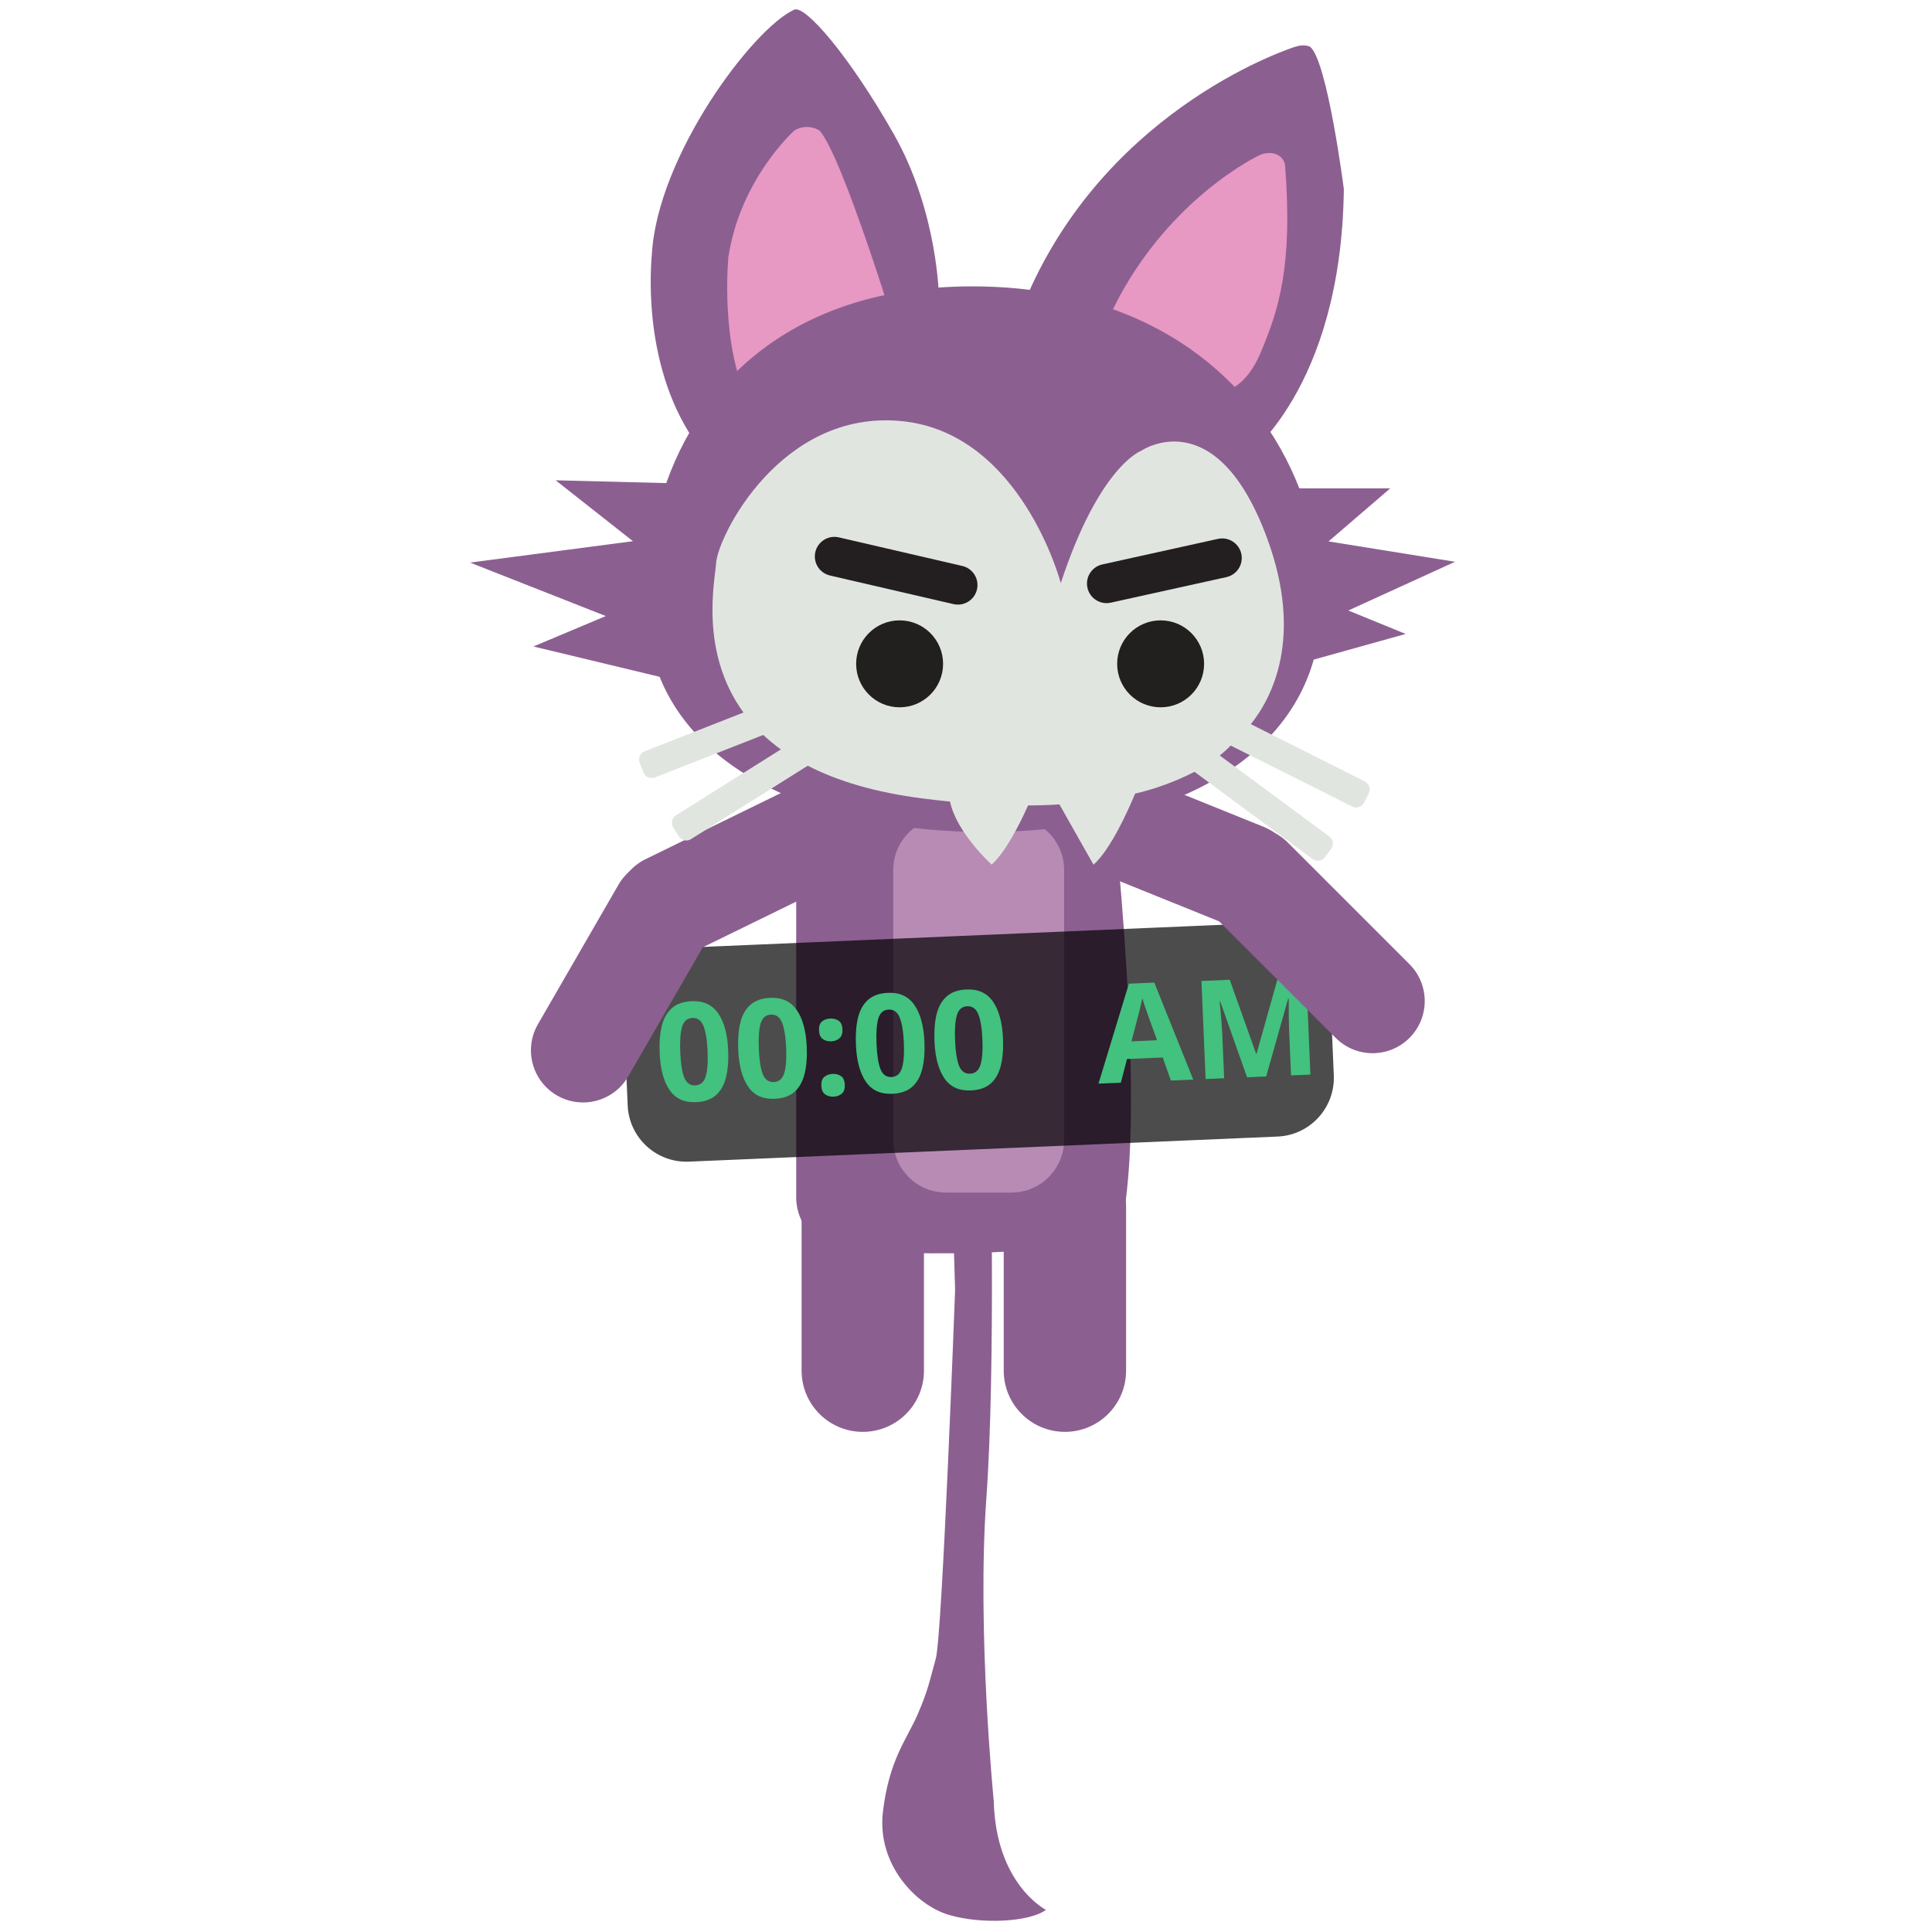
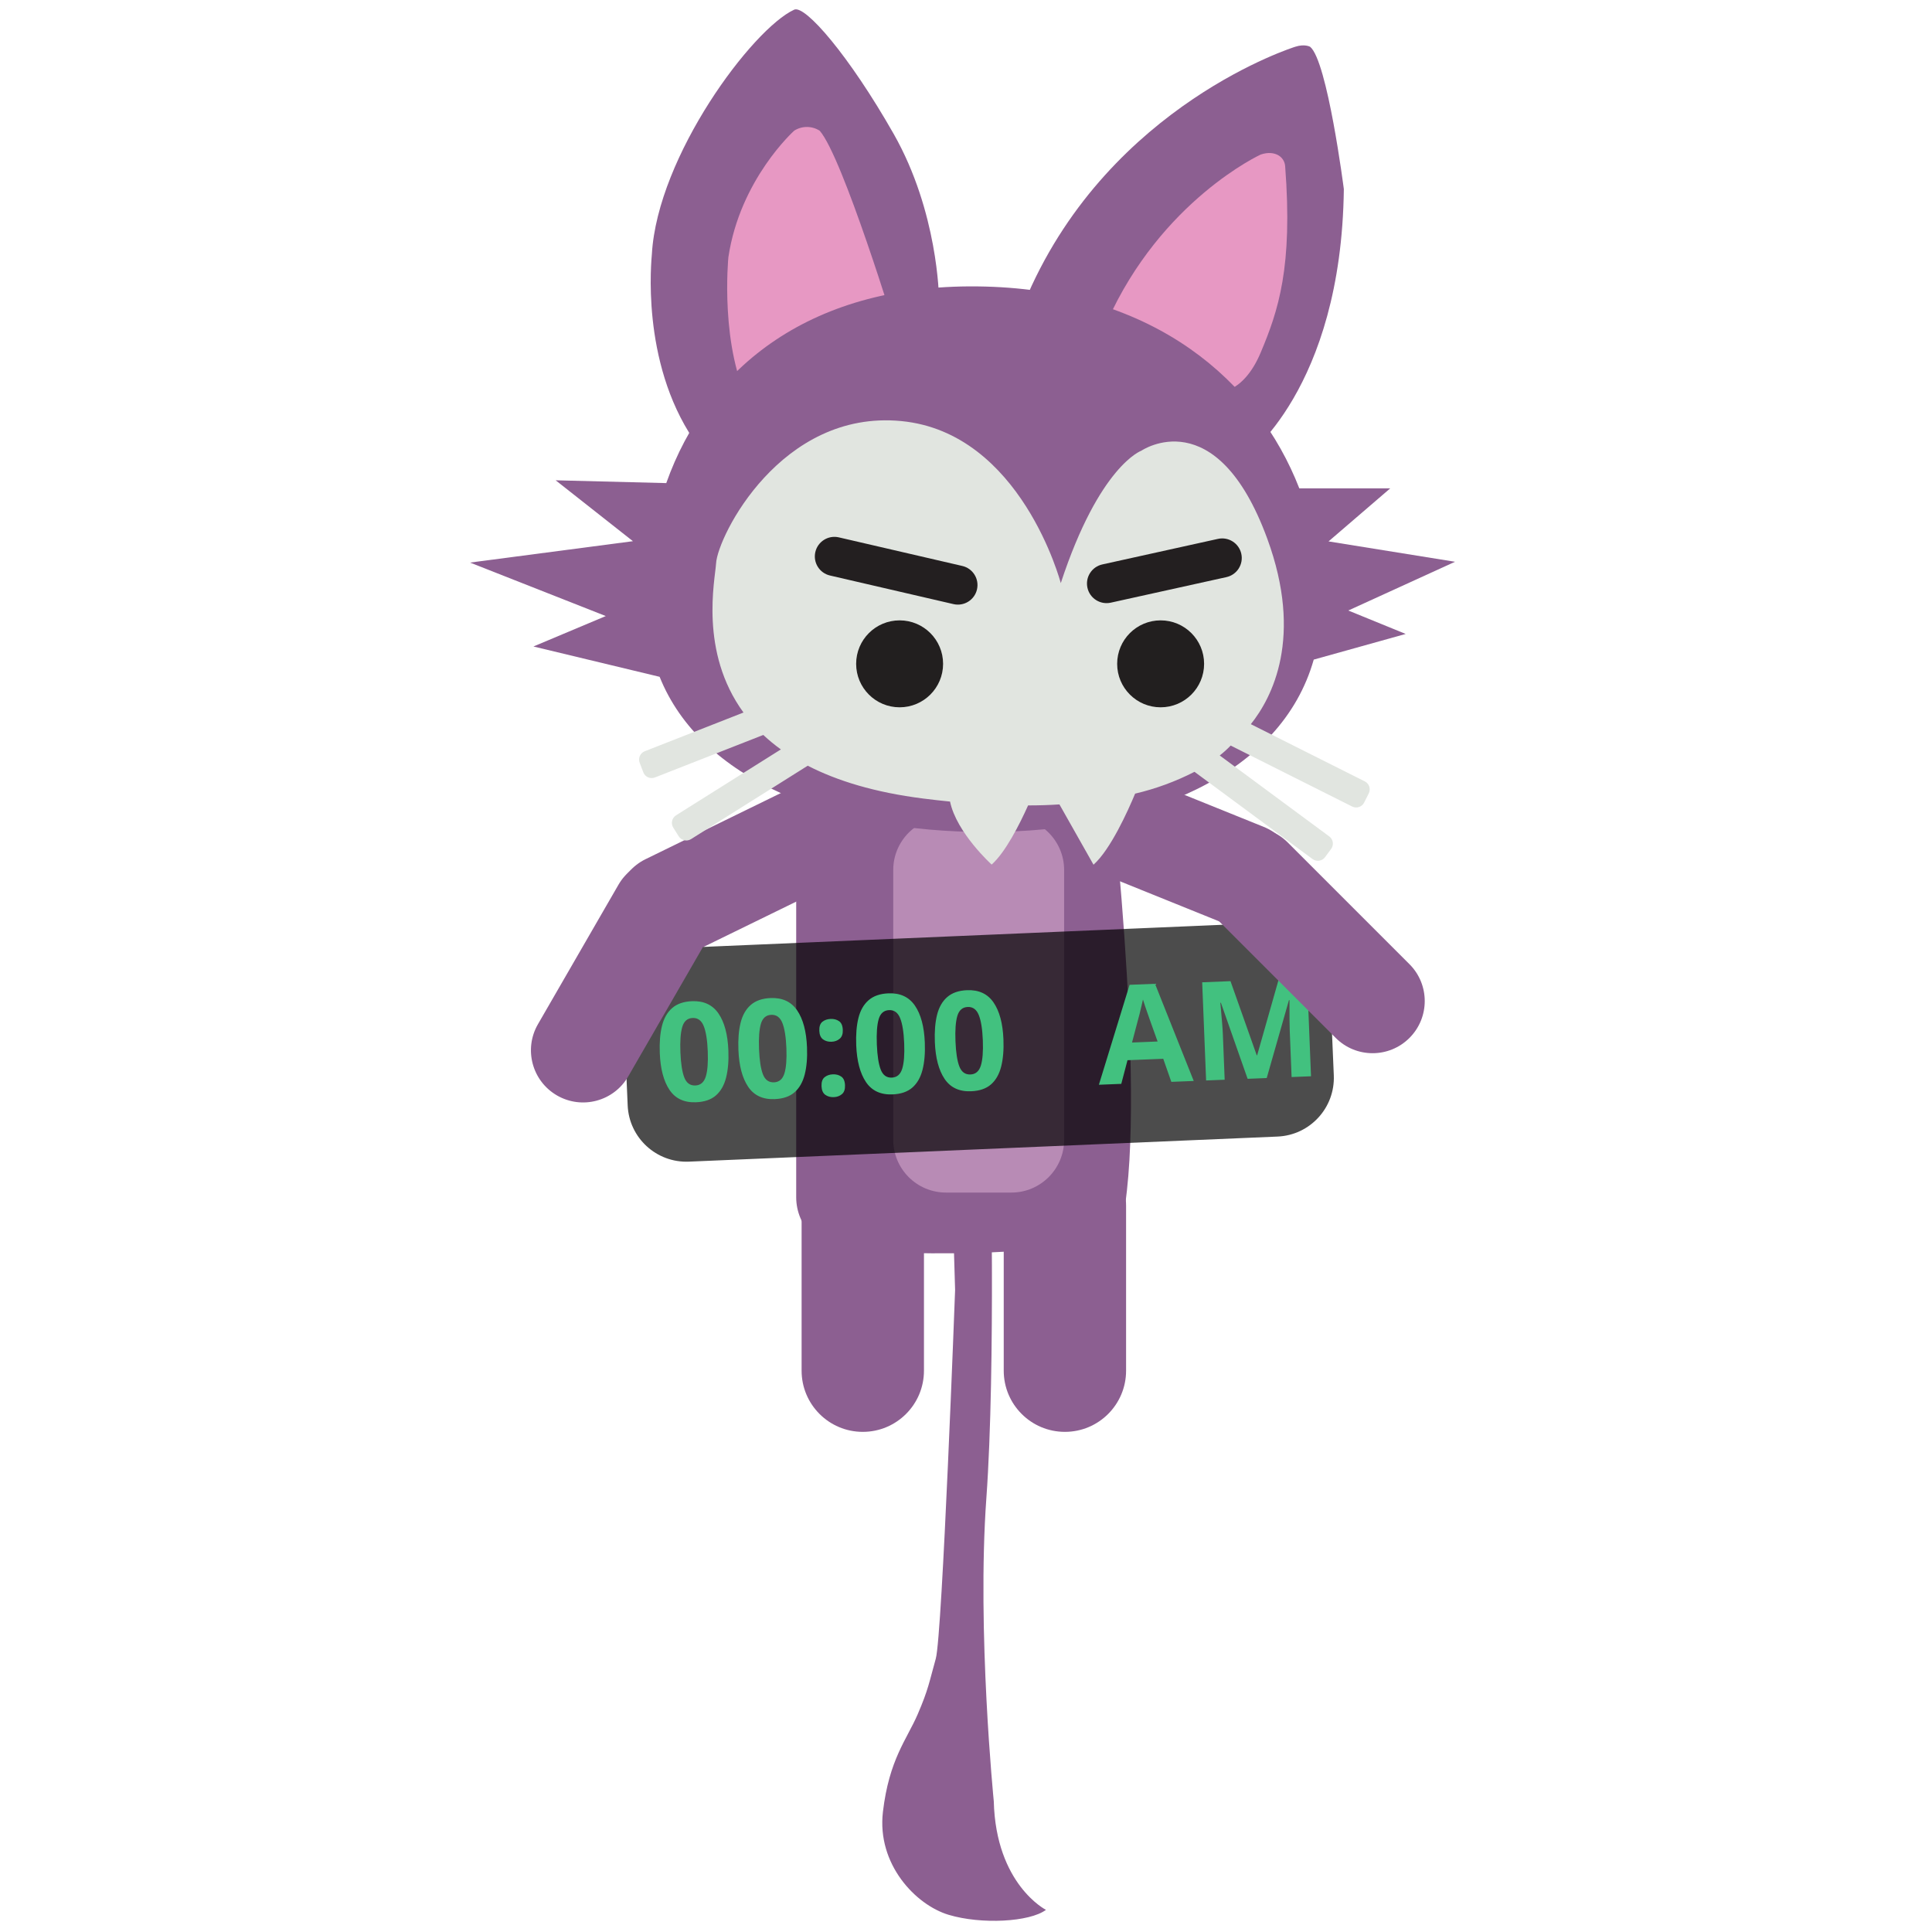
- <svg xmlns="http://www.w3.org/2000/svg" viewBox="0 0 1000 1000">
-   <g id="skullcat">
-     <path id="tail" d="M491.91,585.24l2.45,82.43s-6.62,178.84-10,190.86-3.78,15.84-9.39,28.83S460.2,910.67,457,937.82,474,986,491,991.1s42,3.72,50.38-2.56c0,0-25.92-13.13-27-56.22,0,0-8.8-88.11-3.85-156.74S512.59,586,512.59,586Z" style="fill: #8c5f91" />
-     <rect id="right-leg" x="414.91" y="592.42" width="63.33" height="148.71" rx="31.67" style="fill: #8c5f91" />
-     <rect id="left-leg" x="519.53" y="592.42" width="63.33" height="148.71" rx="31.67" style="fill: #8c5f91" />
-     <rect id="left-hand-upper" x="536.71" y="410.44" width="137.33" height="53.98" rx="26.99" transform="translate(207.85 -194.86) rotate(21.99)" style="fill: #8c5f91" />
-     <rect id="right-hand-upper" x="314.45" y="422.45" width="143.04" height="53.98" rx="26.99" transform="translate(-158.11 215.04) rotate(-26.04)" style="fill: #8c5f91" />
-     <g id="body">
-       <path id="body_base" data-name="body base" d="M581.26,630.1c-9.09,25.92-141.48,17.23-141.48,17.23a27.67,27.67,0,0,1-27.67-27.67V388.79H573S594.09,563,581.26,630.1Z" style="fill: #8c5f91" />
-       <rect id="body_pattern" data-name="body pattern" x="462.34" y="423" width="88.45" height="194.27" rx="27.31" style="fill: #b88bb5" />
-     </g>
-     <g id="right-ear">
-       <path d="M411.08,5C389.5,14.87,340.35,80.7,337.41,131.5c-.14,2.48-6,55.36,21.72,96.24L486,154.07s-.43-44.28-23.42-84.74S416.75,2.45,411.08,5Z" style="fill: #8c5f91" />
-       <path d="M411.08,67.63S383,92.75,377,133.21c0,0-4.69,47.69,11.92,77.5L463.88,172s-27.67-90.7-39.6-104.33A12.25,12.25,0,0,0,411.08,67.63Z" style="fill: #e798c3" />
-     </g>
-     <g id="left-ear">
-       <path d="M670.41,24.2S575.24,53.79,532,152.32l3.89,15.8,108.16,69s50.24-35.35,51.52-139.25c0,0-8.52-66.42-17.46-73.66C678.07,24.2,675.3,22.6,670.41,24.2Z" style="fill: #8c5f91" />
-       <path d="M652.52,80S601.1,103.61,573,166.53l56.53,36.73s13.73,1.27,23-20.76c9.12-21.7,16.69-44.12,12.66-96.52a7.08,7.08,0,0,0-3.87-5.8C659.32,79.19,656.44,78.67,652.52,80Z" style="fill: #e798c3" />
-     </g>
-     <g id="head">
-       <path id="head_base" data-name="head base" d="M697.87,316l55.25-25.23-65.47-10.54,31.94-27.46H672.52C650.84,197.12,597.64,150.66,510,148.32c-90.08-2.4-144,42.05-165.14,101.73l-57.26-1.45,40,31.52-84.31,11.07,70.26,27.68L276.1,334.62l65.32,15.7c21.38,53.25,89.37,80.32,168.57,80.32,83.5,0,153.24-30.1,170-89.23l47.59-13.28Z" style="fill: #8c5f91" />
-       <path id="head_face" data-name="head face" d="M706.43,404.45l-59-29.62c11-13.75,27.26-44.88,8.51-96-26.4-72-65.15-45.56-65.15-45.56s-21.72,7.66-41.73,68.55c0,0-20.44-77.92-82.61-83.88s-95,59.61-95.81,73.66c-.52,8.56-8.78,45.71,14.19,77.2l-51.11,20.05a4.61,4.61,0,0,0-2.61,6L333,399.8a4.62,4.62,0,0,0,6,2.61l56.07-22a91.37,91.37,0,0,0,9.11,7.48L349.93,422a4.63,4.63,0,0,0-1.45,6.38l2.82,4.49a4.62,4.62,0,0,0,6.38,1.46l60.4-38c15.07,7.76,34.59,13.81,59.86,17q7.08.9,13.8,1.56c3.36,16.17,21.54,32.61,21.54,32.61,7.13-6.34,14.38-20.65,18.86-30.62q8.52,0,16.22-.52L566,447.57c8.82-7.84,17.82-27.87,21.54-36.79a134.44,134.44,0,0,0,30.73-11.29l61.12,45.17a4.63,4.63,0,0,0,6.46-1l3.16-4.28a4.62,4.62,0,0,0-1-6.46l-56.68-41.89A54.25,54.25,0,0,0,637,385.9l62.88,31.56a4.62,4.62,0,0,0,6.2-2.06l2.39-4.75A4.62,4.62,0,0,0,706.43,404.45Z" style="fill: #e1e5e0" />
-       <circle id="right_eye" data-name="right eye" cx="465.64" cy="343.6" r="22.5" style="fill: #221f1f" />
-       <circle id="left_eye" data-name="left eye" cx="600.74" cy="343.6" r="22.5" style="fill: #221f1f" />
-       <rect id="right_eyebrow" data-name="right eyebrow" x="561.91" y="285.25" width="81.56" height="20.27" rx="10.14" transform="translate(-49.55 137.04) rotate(-12.46)" style="fill: #231f20" />
-       <rect id="right_eyebrow-2" data-name="right eyebrow" x="420.94" y="285.25" width="85.88" height="20.27" rx="10.14" transform="translate(78.58 -97.02) rotate(13.04)" style="fill: #231f20" />
-     </g>
-     <g id="clock">
-       <rect id="clock-base" x="323.66" y="484.09" width="365.82" height="110.73" rx="30.44" transform="translate(-22.51 22.06) rotate(-2.44)" style="opacity: 0.7" />
-       <text id="clock-text" transform="translate(339.96 570.62) rotate(-2.44)" style="font-size: 71.152px;fill: #42c17f;font-family: Rubik-Bold, Rubik;font-weight: 700">00:00<tspan x="215.66" y="0" style="letter-spacing: -0.025em"> </tspan>
-         <tspan x="228.82" y="0">AM</tspan>
-       </text>
-     </g>
-     <rect id="right-hand-lower" x="253.98" y="480.55" width="137.33" height="53.98" rx="26.99" transform="translate(-278.22 533.19) rotate(-60)" style="fill: #8c5f91" />
-     <rect id="left-hand-lower" x="607.45" y="459.68" width="143.04" height="53.98" rx="26.99" transform="translate(814.94 1310.89) rotate(-135)" style="fill: #8c5f91" />
+ <svg xmlns="http://www.w3.org/2000/svg" id="skullcat" viewBox="0 0 1000 1000">
+   <path id="tail" d="M491.91,585.24l2.45,82.43s-6.62,178.84-10,190.86-3.78,15.84-9.39,28.83S460.2,910.67,457,937.82,474,986,491,991.1s42,3.72,50.38-2.56c0,0-25.92-13.13-27-56.22,0,0-8.8-88.11-3.85-156.74S512.59,586,512.59,586Z" style="fill:#8c5f91" />
+   <rect id="right-leg" x="414.91" y="592.42" width="63.33" height="148.71" rx="31.67" style="fill:#8c5f91" />
+   <rect id="left-leg" x="519.53" y="592.42" width="63.33" height="148.71" rx="31.67" style="fill:#8c5f91" />
+   <rect id="left-hand-upper" x="536.71" y="410.44" width="137.33" height="53.98" rx="26.99" transform="translate(207.85 -194.86) rotate(21.99)" style="fill:#8c5f91" />
+   <rect id="right-hand-upper" x="314.45" y="422.45" width="143.04" height="53.98" rx="26.99" transform="translate(-158.11 215.04) rotate(-26.04)" style="fill:#8c5f91" />
+   <g id="body">
+     <path id="body_base" data-name="body base" d="M581.26,630.1c-9.09,25.92-141.48,17.23-141.48,17.23a27.67,27.67,0,0,1-27.67-27.67V388.79H573S594.09,563,581.26,630.1Z" style="fill:#8c5f91" />
+     <rect id="body_pattern" data-name="body pattern" x="462.34" y="423" width="88.45" height="194.27" rx="27.31" style="fill:#b88bb5" />
  </g>
+   <g id="right-ear">
+     <path d="M411.08,5C389.5,14.87,340.35,80.7,337.41,131.5c-.14,2.48-6,55.36,21.72,96.24L486,154.07s-.43-44.28-23.42-84.74S416.75,2.45,411.08,5Z" style="fill:#8c5f91" />
+     <path d="M411.08,67.63S383,92.75,377,133.21c0,0-4.69,47.69,11.92,77.5L463.88,172s-27.67-90.7-39.6-104.33A12.25,12.25,0,0,0,411.08,67.63Z" style="fill:#e798c3" />
+   </g>
+   <g id="left-ear">
+     <path d="M670.41,24.2S575.24,53.79,532,152.32l3.89,15.8,108.16,69s50.24-35.35,51.52-139.25c0,0-8.52-66.42-17.46-73.66C678.07,24.2,675.3,22.6,670.41,24.2Z" style="fill:#8c5f91" />
+     <path d="M652.52,80S601.1,103.61,573,166.53l56.53,36.73s13.73,1.27,23-20.76c9.12-21.7,16.69-44.12,12.66-96.52a7.08,7.08,0,0,0-3.87-5.8C659.32,79.19,656.44,78.67,652.52,80Z" style="fill:#e798c3" />
+   </g>
+   <g id="head">
+     <path id="head_base" data-name="head base" d="M697.87,316l55.25-25.23-65.47-10.54,31.94-27.46H672.52C650.84,197.12,597.64,150.66,510,148.32c-90.08-2.4-144,42.05-165.14,101.73l-57.26-1.45,40,31.52-84.31,11.07,70.26,27.68L276.1,334.62l65.32,15.7c21.38,53.25,89.37,80.32,168.57,80.32,83.5,0,153.24-30.1,170-89.23l47.59-13.28Z" style="fill:#8c5f91" />
+     <path id="head_face" data-name="head face" d="M706.43,404.45l-59-29.62c11-13.75,27.26-44.88,8.51-96-26.4-72-65.15-45.56-65.15-45.56s-21.72,7.66-41.73,68.55c0,0-20.44-77.92-82.61-83.88s-95,59.61-95.81,73.66c-.52,8.56-8.78,45.71,14.19,77.2l-51.11,20.05a4.61,4.61,0,0,0-2.61,6L333,399.8a4.62,4.62,0,0,0,6,2.61l56.07-22a91.37,91.37,0,0,0,9.11,7.48L349.93,422a4.63,4.63,0,0,0-1.45,6.38l2.82,4.49a4.62,4.62,0,0,0,6.38,1.46l60.4-38c15.07,7.76,34.59,13.81,59.86,17q7.08.9,13.8,1.56c3.36,16.17,21.54,32.61,21.54,32.61,7.13-6.34,14.38-20.65,18.86-30.62q8.52,0,16.22-.52L566,447.57c8.82-7.84,17.82-27.87,21.54-36.79a134.44,134.44,0,0,0,30.73-11.29l61.12,45.17a4.63,4.63,0,0,0,6.46-1l3.16-4.28a4.62,4.62,0,0,0-1-6.46l-56.68-41.89A54.25,54.25,0,0,0,637,385.9l62.88,31.56a4.62,4.62,0,0,0,6.2-2.06l2.39-4.75A4.62,4.62,0,0,0,706.43,404.45Z" style="fill:#e1e5e0" />
+     <circle id="right_eye" data-name="right eye" cx="465.64" cy="343.6" r="22.5" style="fill:#221f1f" />
+     <circle id="left_eye" data-name="left eye" cx="600.74" cy="343.6" r="22.5" style="fill:#221f1f" />
+     <rect id="right_eyebrow" data-name="right eyebrow" x="561.91" y="285.25" width="81.56" height="20.27" rx="10.14" transform="translate(-49.55 137.04) rotate(-12.46)" style="fill:#231f20" />
+     <rect id="right_eyebrow-2" data-name="right eyebrow" x="420.94" y="285.25" width="85.88" height="20.27" rx="10.14" transform="translate(78.58 -97.02) rotate(13.04)" style="fill:#231f20" />
+   </g>
+   <g id="clock">
+     <rect id="clock-base" x="323.66" y="484.09" width="365.82" height="110.73" rx="30.44" transform="translate(-22.51 22.06) rotate(-2.44)" style="opacity:0.7" />
+     <text id="clock-text" transform="matrix(1, -0.04, 0.04, 1, 339.96, 570.62)" style="font-size:71.152px;fill:#42c17f;font-family:Rubik-Bold, Rubik;font-weight:700">00:00<tspan x="215.66" y="0" style="letter-spacing:-0.025em"> </tspan>
+       <tspan x="228.82" y="0">AM</tspan>
+     </text>
+   </g>
+   <rect id="right-hand-lower" x="253.98" y="480.55" width="137.33" height="53.98" rx="26.99" transform="translate(-278.22 533.19) rotate(-60)" style="fill:#8c5f91" />
+   <rect id="left-hand-lower" x="607.45" y="459.68" width="143.04" height="53.98" rx="26.99" transform="translate(814.94 1310.89) rotate(-135)" style="fill:#8c5f91" />
</svg>
